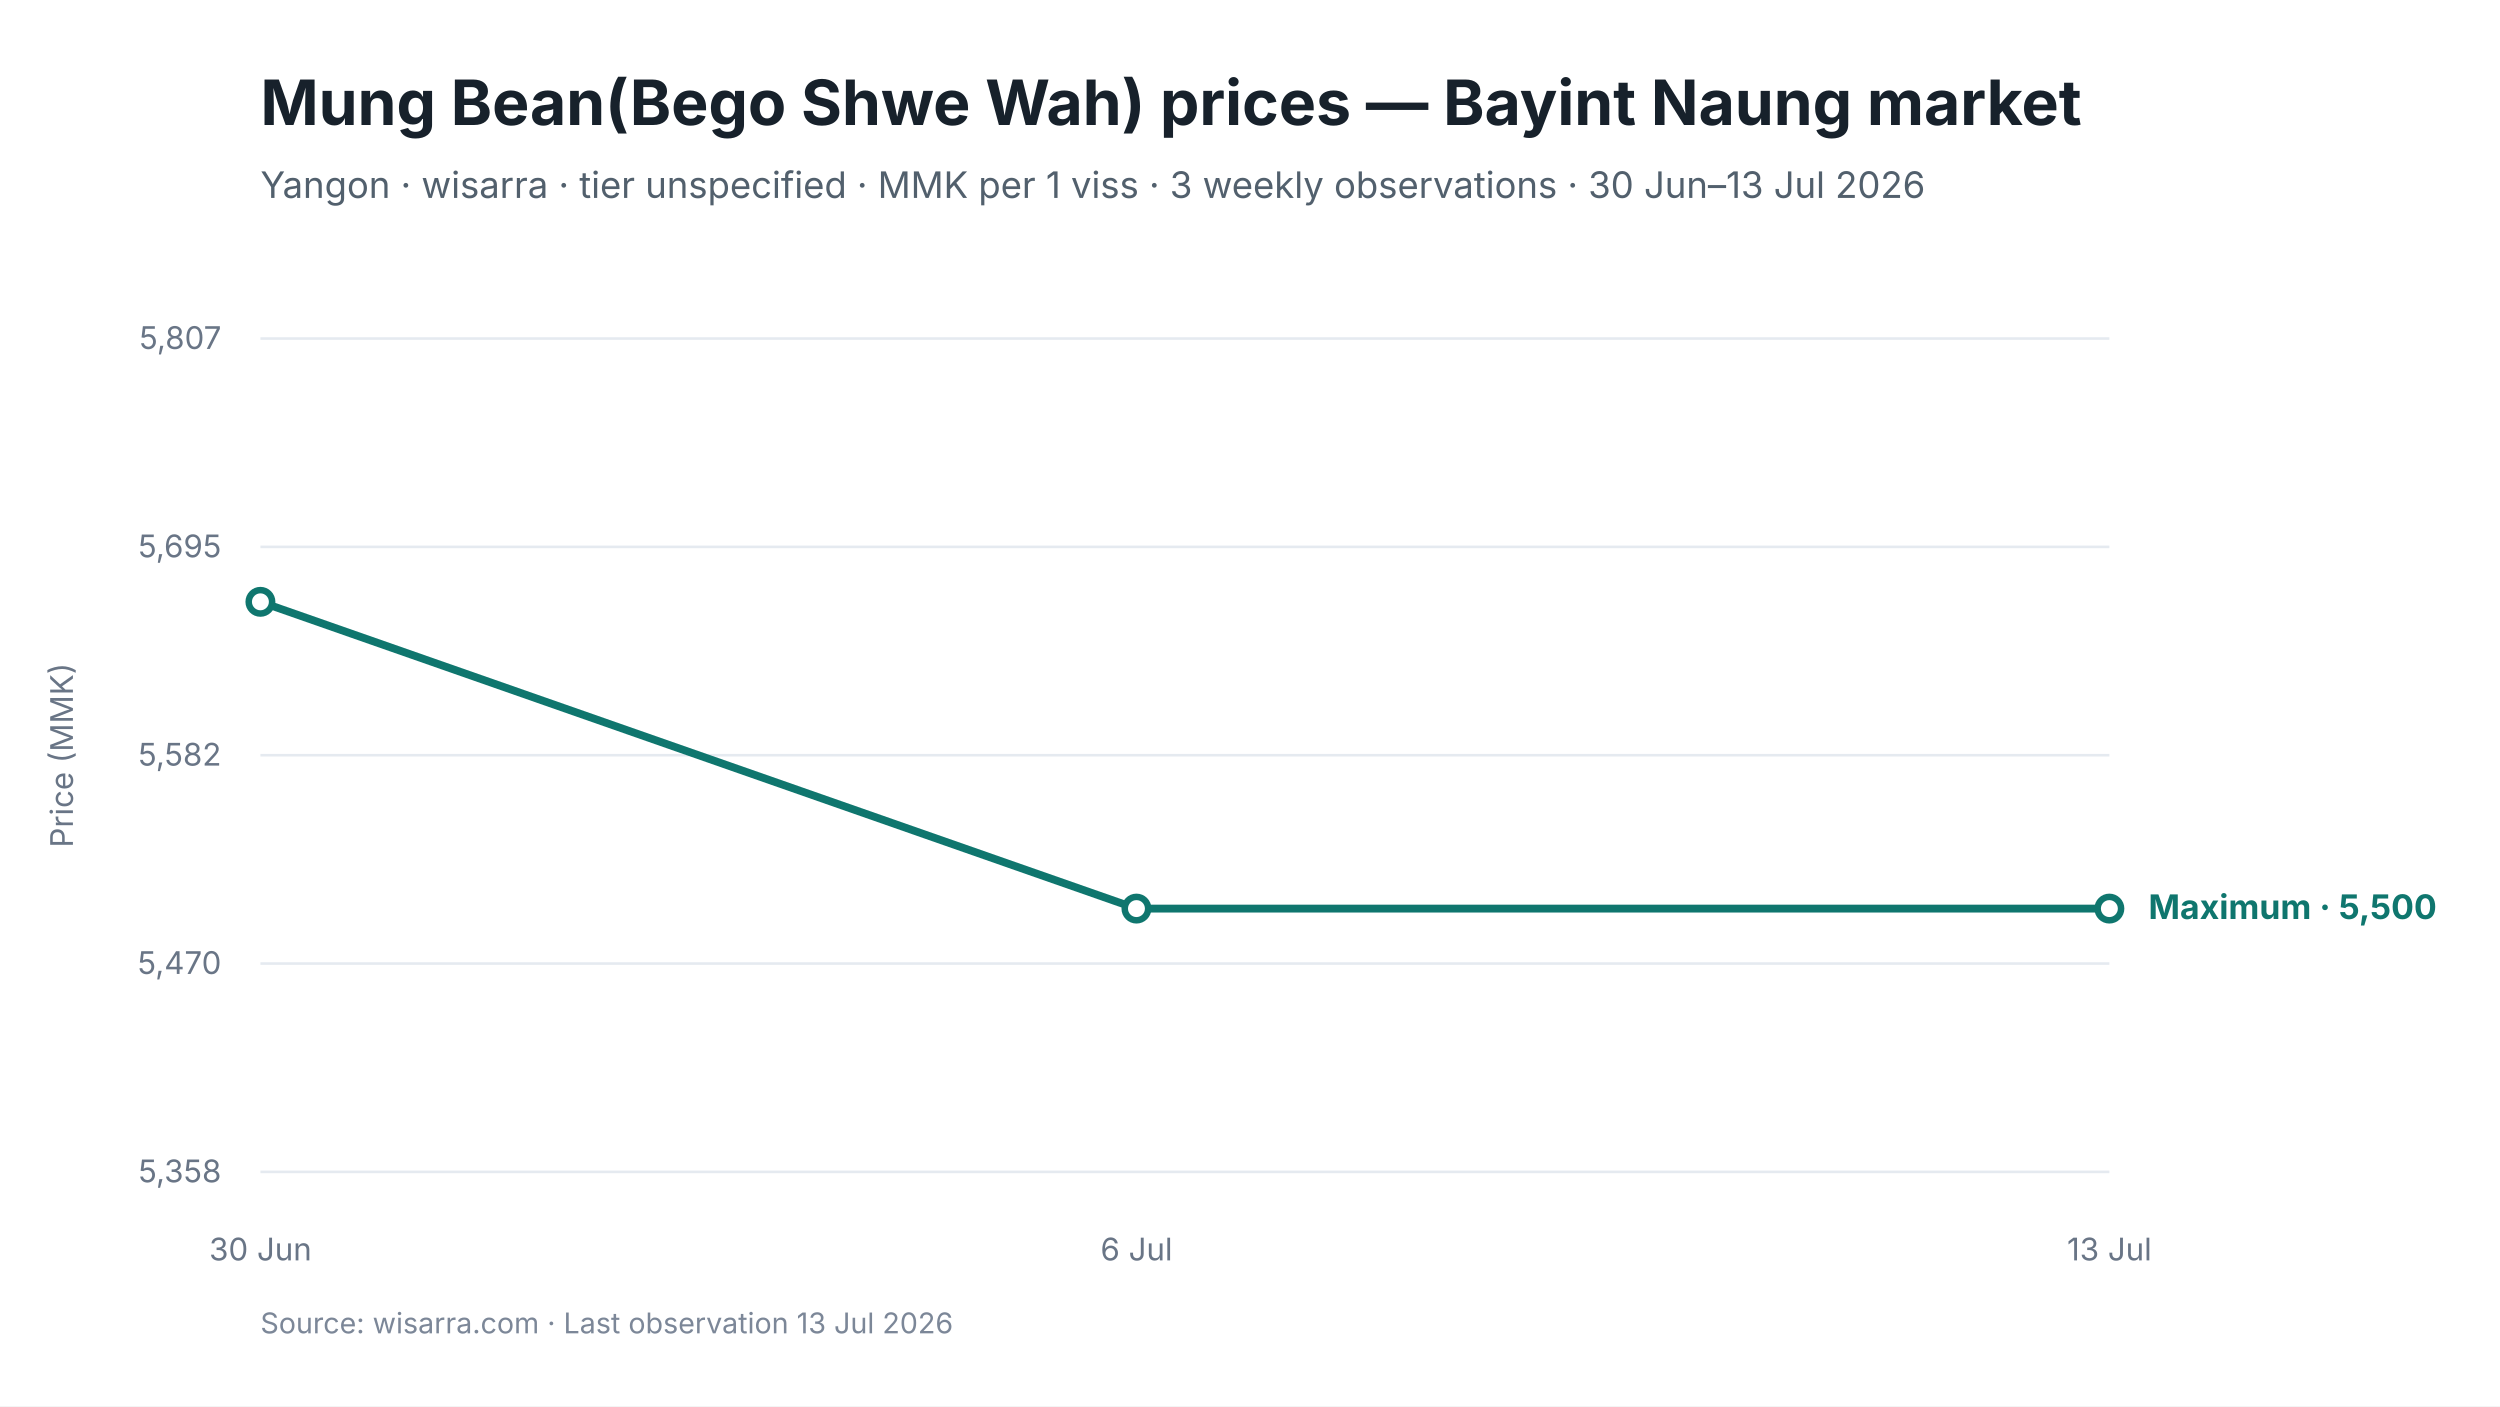
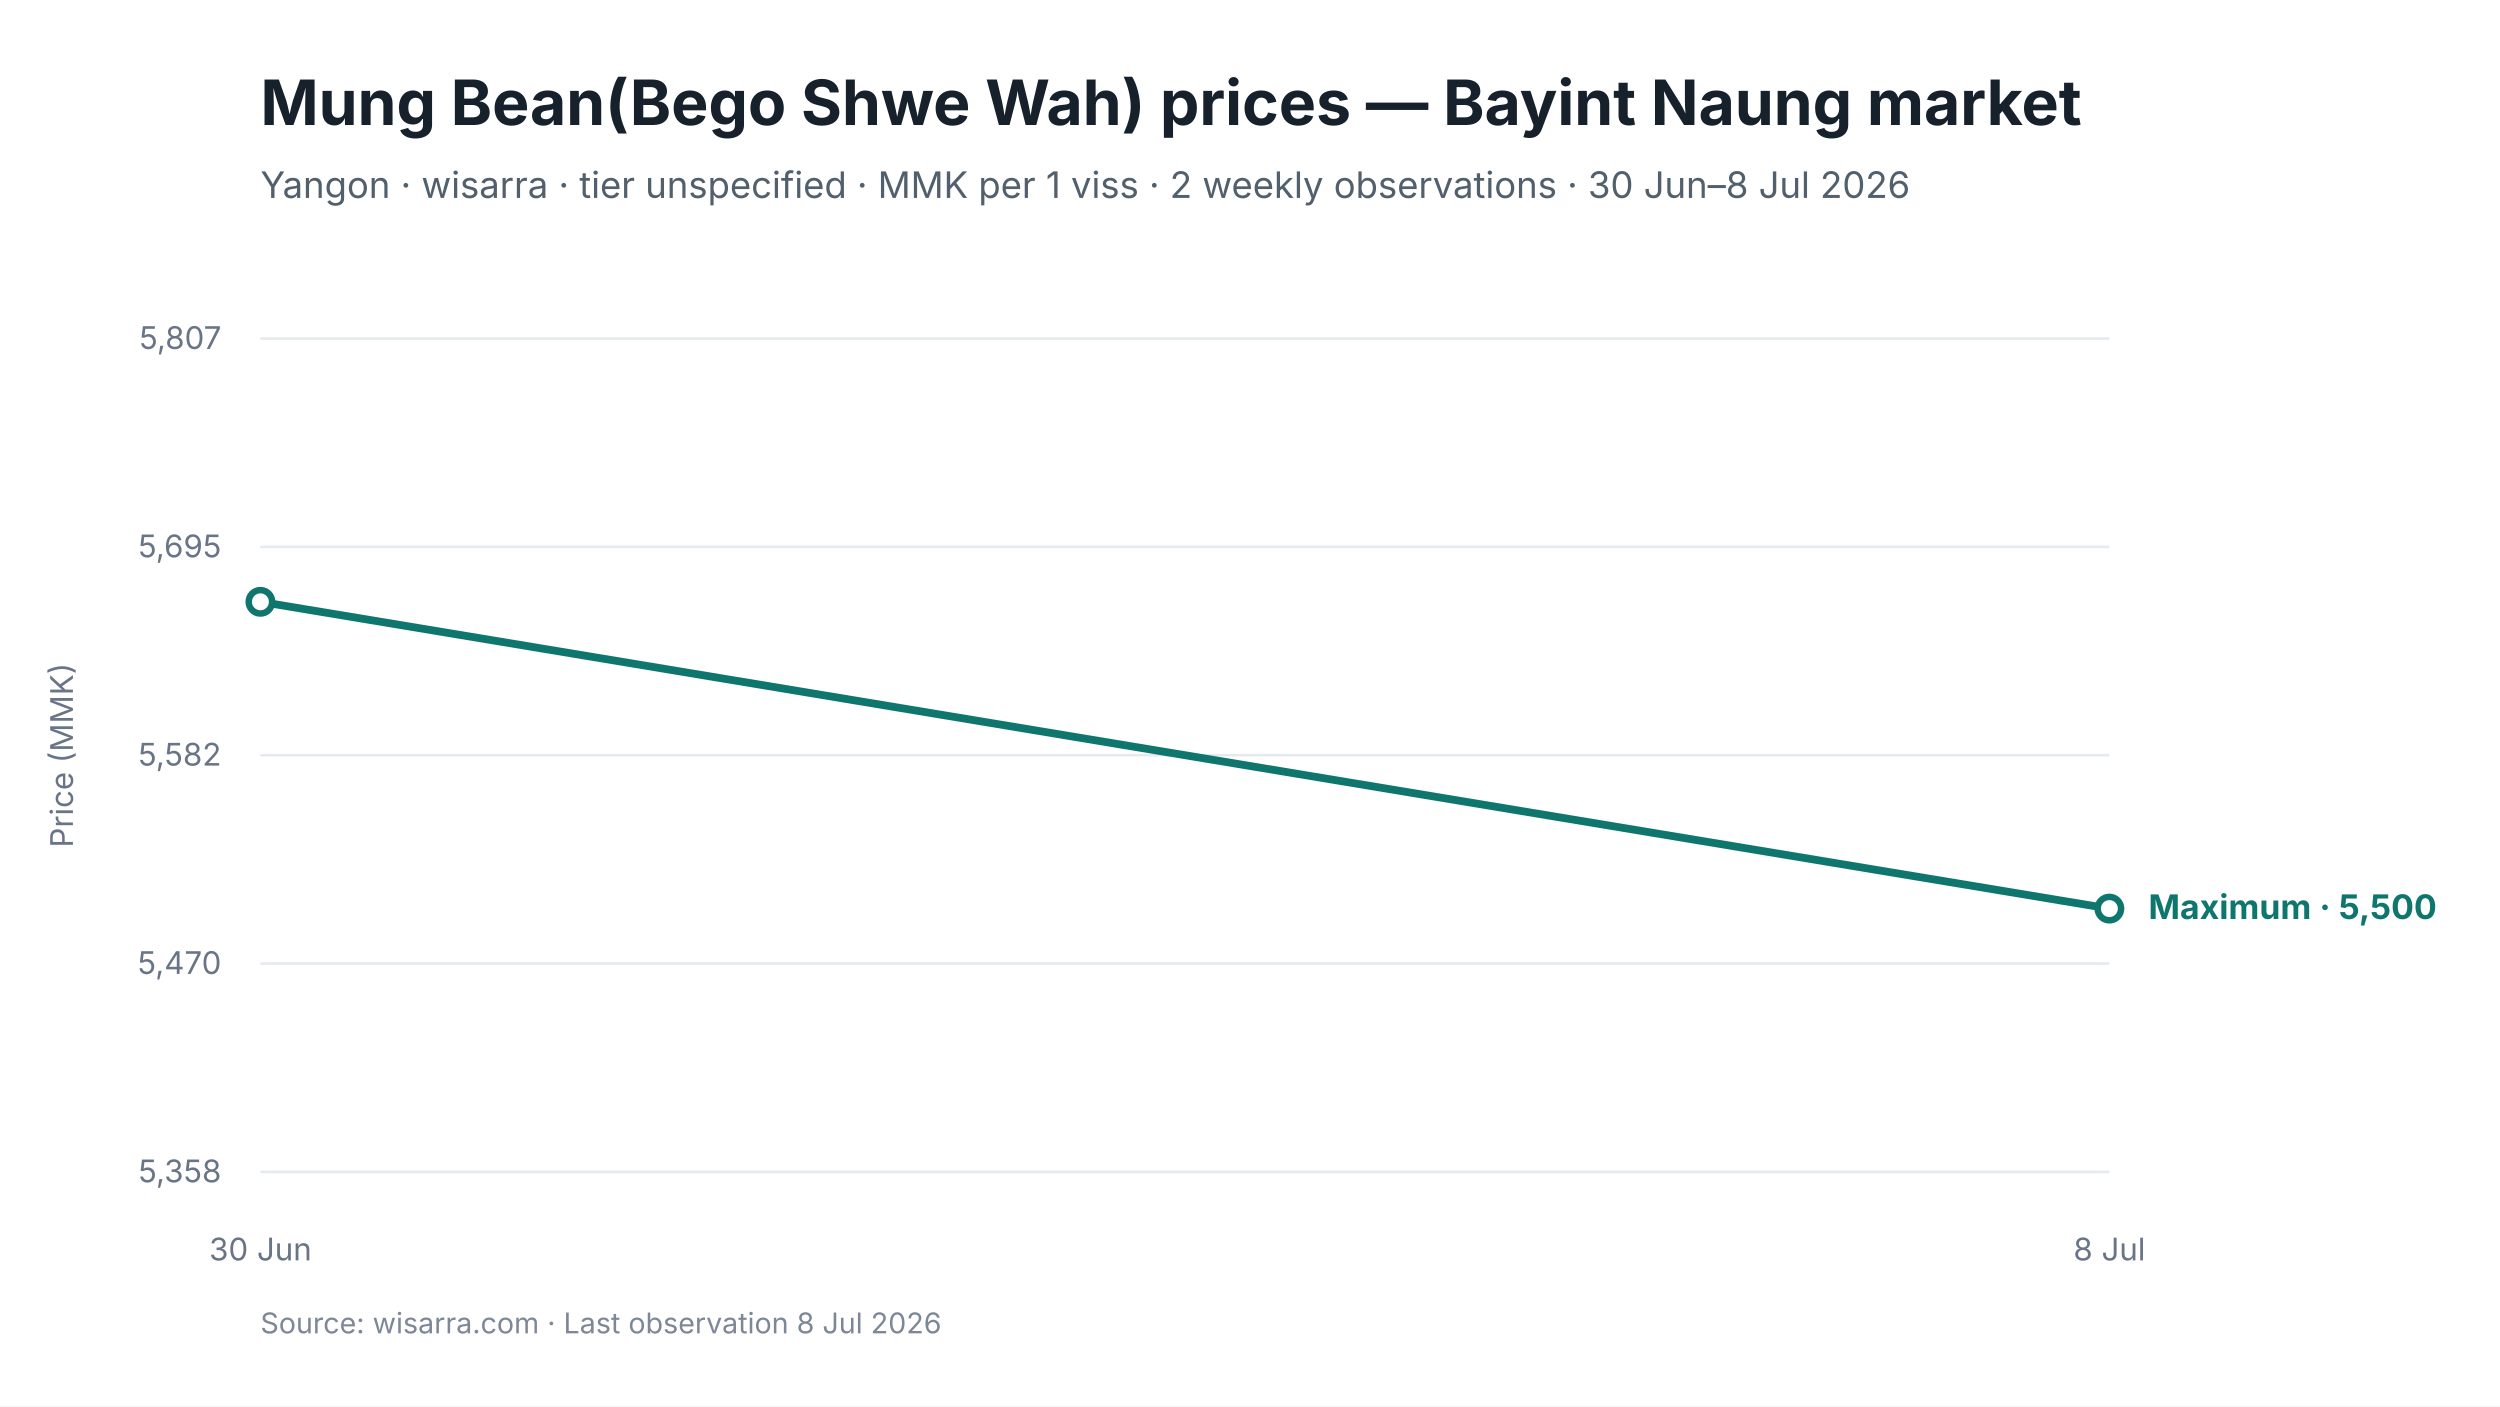
<svg xmlns="http://www.w3.org/2000/svg" viewBox="0 0 960 540" width="960" height="540" role="img" aria-labelledby="chart-title chart-desc">
  <style>
text { font-family: Inter, -apple-system, BlinkMacSystemFont, "Segoe UI", sans-serif; fill: #17212B; }
.chart-title { font-size: 24px; font-weight: 650; }
.subtitle { font-size: 14px; fill: #52606D; }
.axis { font-size: 12px; fill: #697586; }
.grid { stroke: #E5EAF0; stroke-width: 1; }
.range { fill: #D9F3F0; fill-opacity: 0.72; }
.maximum { stroke: #0F766E; stroke-width: 3; fill: none; }
.minimum { stroke: #64748B; stroke-width: 2.25; stroke-dasharray: 7 5; fill: none; }
.modal { stroke: #2563EB; stroke-width: 3; fill: none; }
.point-max { fill: #FFFFFF; stroke: #0F766E; stroke-width: 2.5; }
.point-min { fill: #FFFFFF; stroke: #64748B; stroke-width: 2; }
.point-modal { fill: #FFFFFF; stroke: #2563EB; stroke-width: 2.5; }
.direct-label { font-size: 13px; font-weight: 650; }
.maximum-label { fill: #0F766E; }
.minimum-label { fill: #52606D; }
.combined-label { fill: #334155; }
.modal-label { fill: #1D4ED8; }
.source { font-size: 11px; fill: #7C8798; }
</style>
  <rect width="960" height="540" fill="#FFFFFF" />
  <text id="chart-title" x="100" y="48" class="chart-title">Mung Bean(Bego Shwe Wah) prices — Bayint Naung market</text>
-   <text x="100" y="76" class="subtitle">Yangon · wisarra · tier unspecified · MMK per 1 viss · 3 weekly observations · 30 Jun–13 Jul 2026</text>
+   <text x="100" y="76" class="subtitle">Yangon · wisarra · tier unspecified · MMK per 1 viss · 2 weekly observations · 30 Jun–8 Jul 2026</text>
  <line x1="100" y1="130.0" x2="810" y2="130.0" class="grid" />
  <text x="85" y="134.0" text-anchor="end" class="axis">5,807</text>
  <line x1="100" y1="210.0" x2="810" y2="210.0" class="grid" />
  <text x="85" y="214.0" text-anchor="end" class="axis">5,695</text>
  <line x1="100" y1="290.0" x2="810" y2="290.0" class="grid" />
  <text x="85" y="294.0" text-anchor="end" class="axis">5,582</text>
  <line x1="100" y1="370.0" x2="810" y2="370.0" class="grid" />
  <text x="85" y="374.0" text-anchor="end" class="axis">5,470</text>
  <line x1="100" y1="450.0" x2="810" y2="450.0" class="grid" />
  <text x="85" y="454.0" text-anchor="end" class="axis">5,358</text>
-   <path d="M 100.0 231.1 L 436.4 348.9 L 810.0 348.9" class="maximum" />
+   <path d="M 100.0 231.1 L 810.0 348.9" class="maximum" />
  <circle cx="100.0" cy="231.1" r="4.5" class="point-max" />
-   <circle cx="436.4" cy="348.9" r="4.5" class="point-max" />
  <circle cx="810.0" cy="348.9" r="4.5" class="point-max" />
  <text x="100.0" y="484" text-anchor="middle" class="axis">30 Jun</text>
-   <text x="436.4" y="484" text-anchor="middle" class="axis">6 Jul</text>
-   <text x="810.0" y="484" text-anchor="middle" class="axis">13 Jul</text>
+   <text x="810.0" y="484" text-anchor="middle" class="axis">8 Jul</text>
  <text x="825.0" y="352.9" class="direct-label maximum-label">Maximum · 5,500</text>
  <text x="28" y="290.0" text-anchor="middle" class="axis" transform="rotate(-90 28 290.0)">Price (MMK)</text>
-   <text x="100" y="512" class="source">Source: wisarra.com · Last observation 13 Jul 2026</text>
+   <text x="100" y="512" class="source">Source: wisarra.com · Last observation 8 Jul 2026</text>
</svg>
